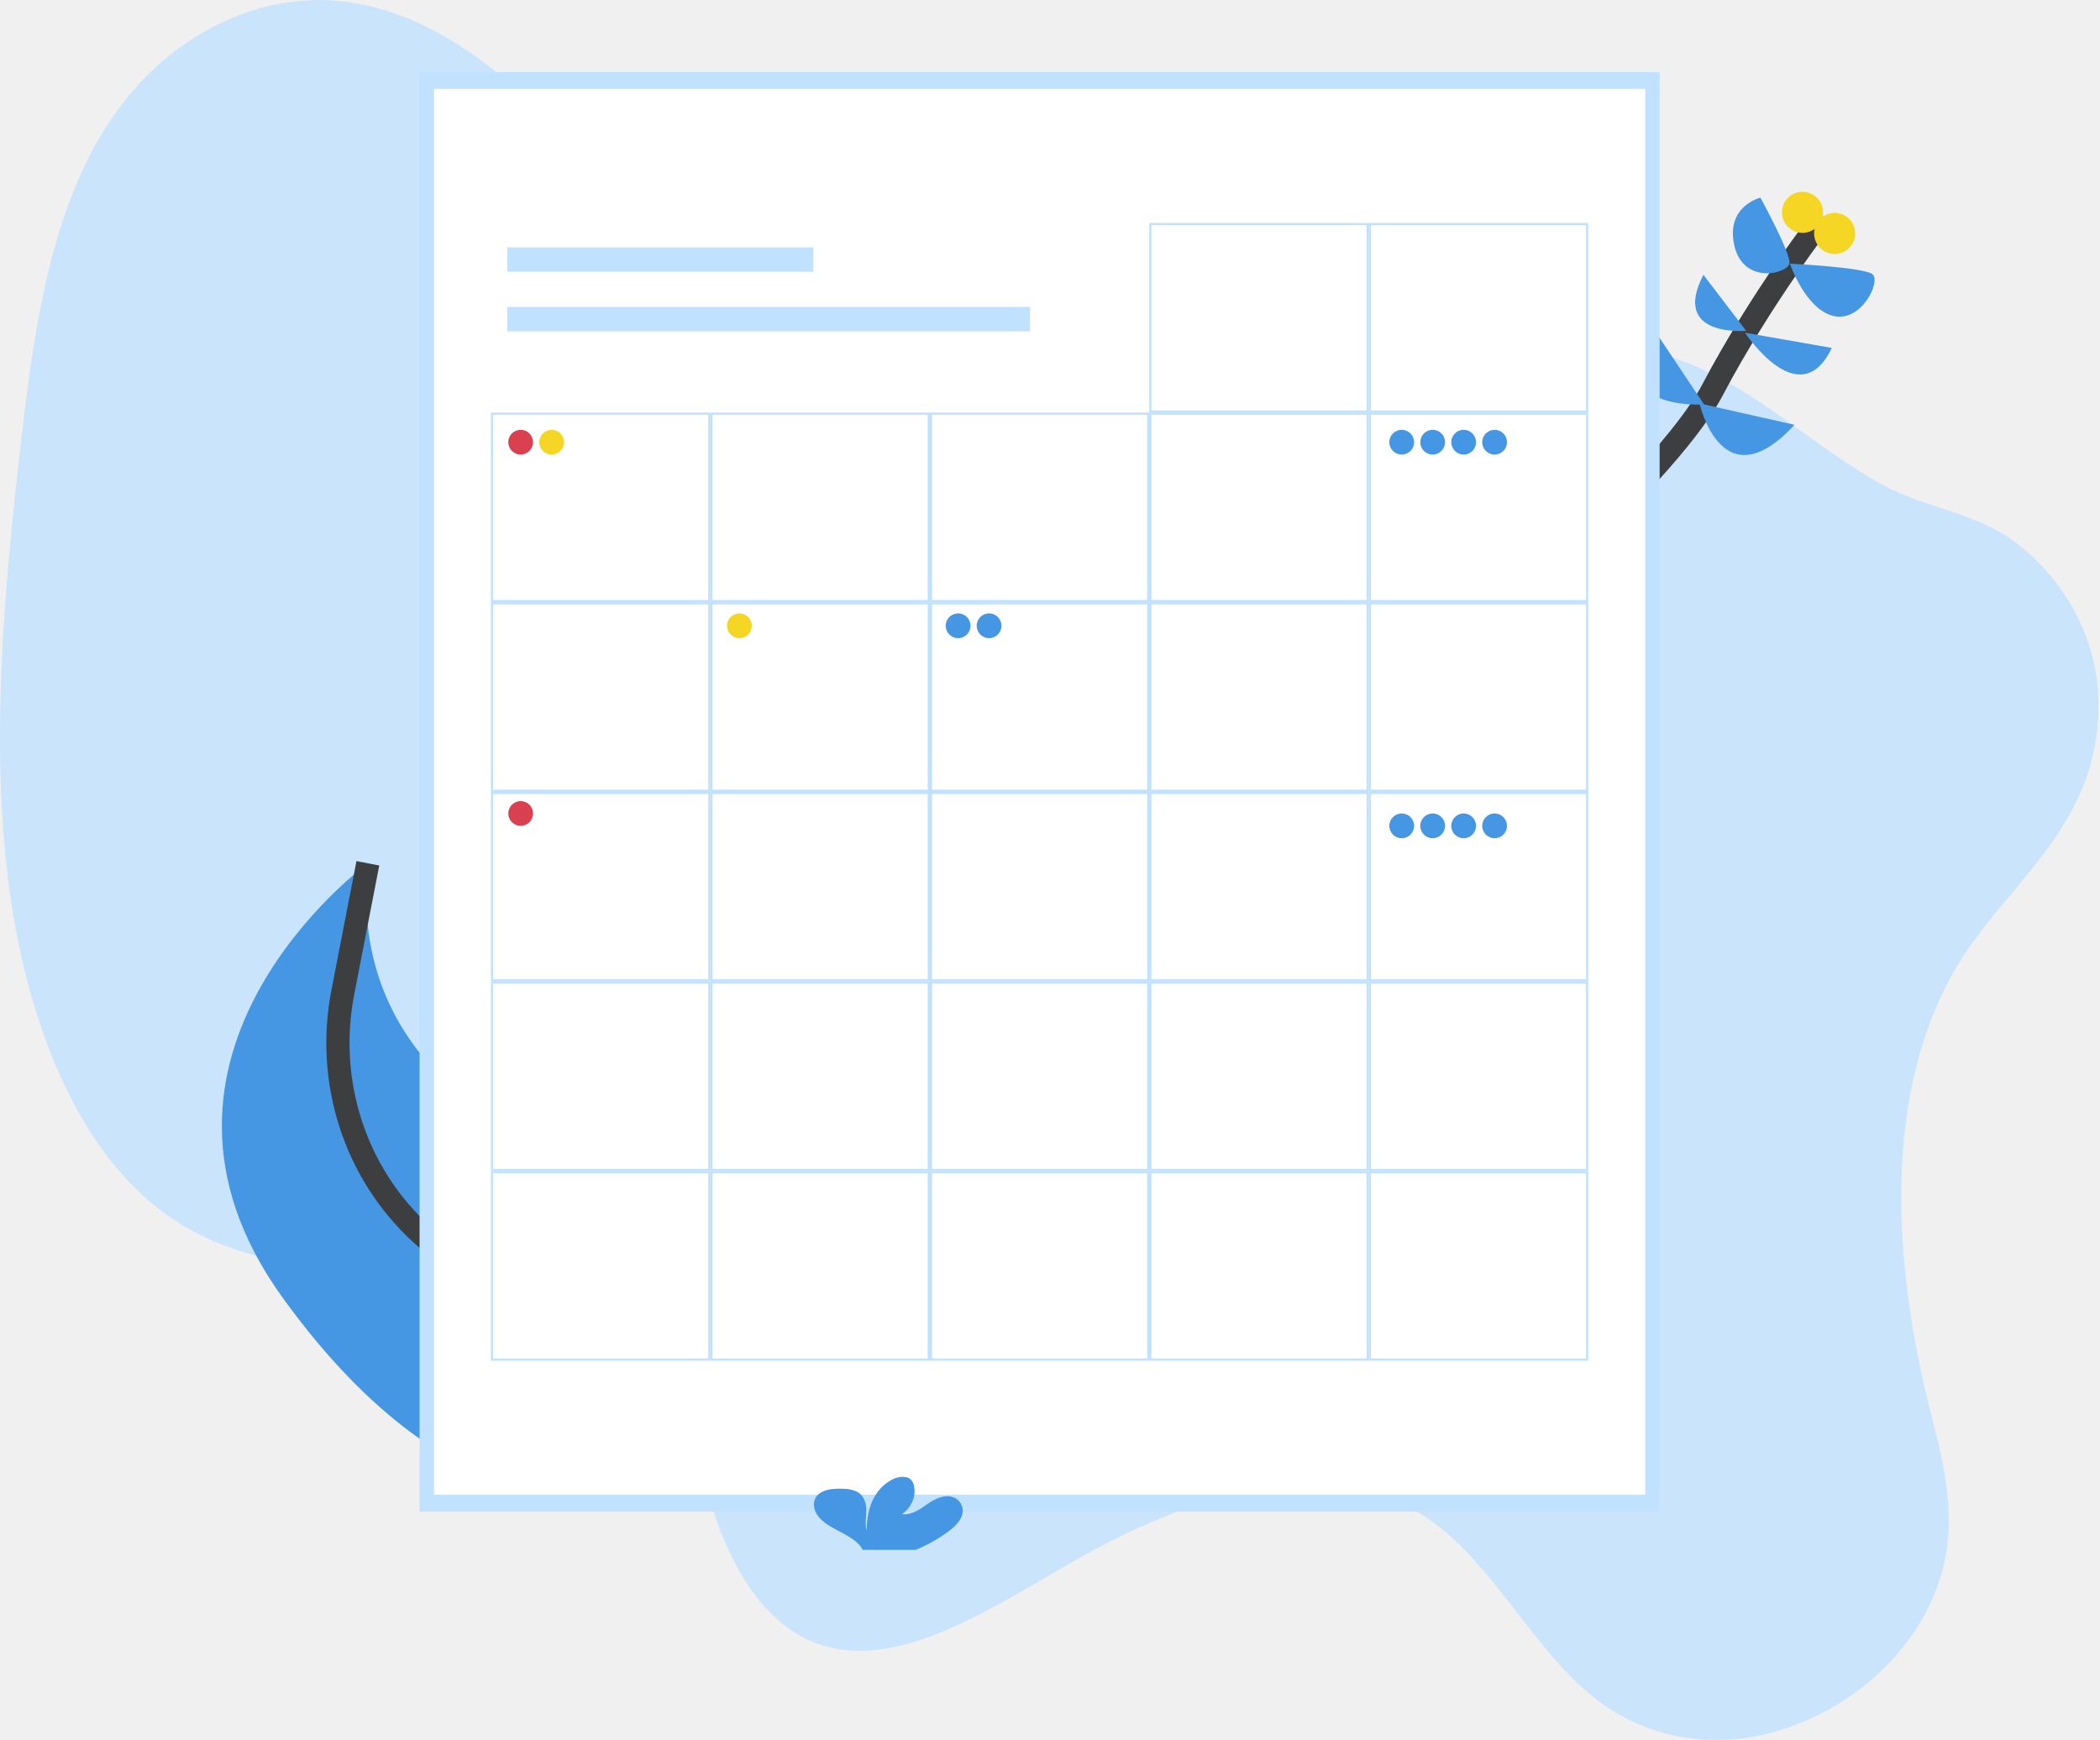
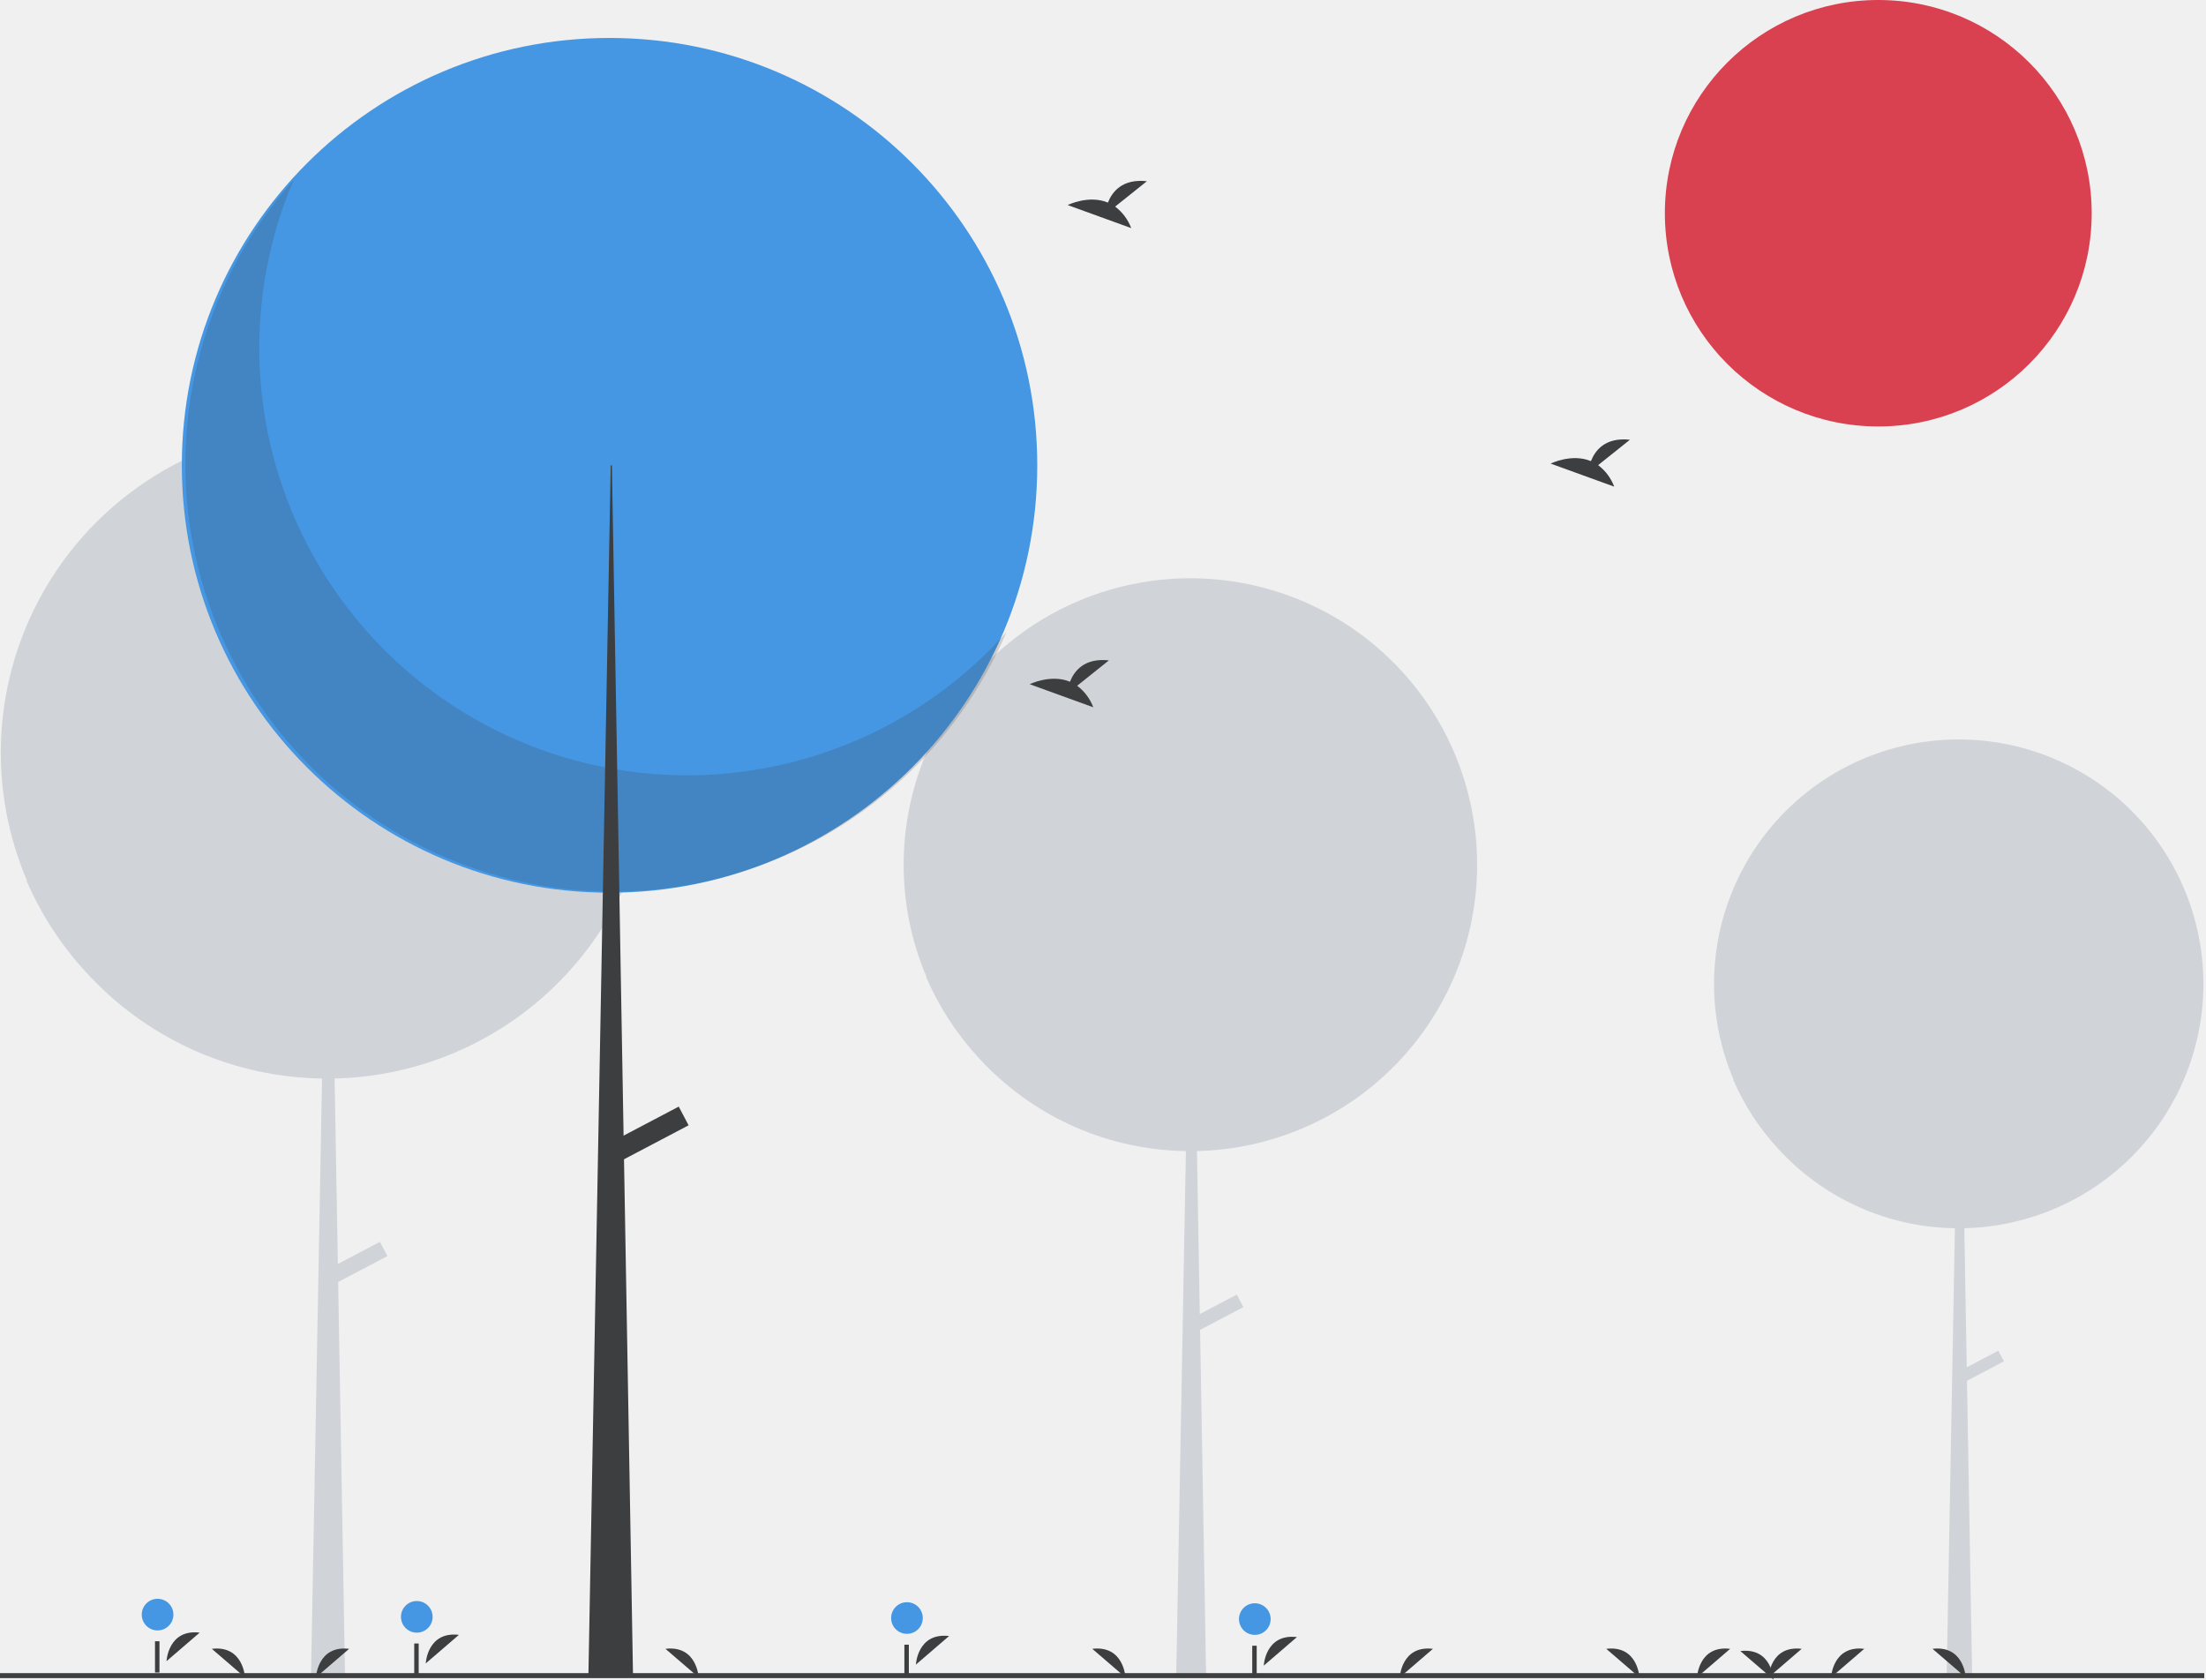
- <svg xmlns="http://www.w3.org/2000/svg" width="181" height="150" viewBox="0 0 181 150" fill="none">
+ <svg xmlns="http://www.w3.org/2000/svg" width="197" height="150" viewBox="0 0 197 150" fill="none">
  <g clip-path="url(#clip0)">
-     <path opacity="0.8" d="M168.931 82.886C161.983 94.125 163.285 109.435 166.336 121.508C167.357 125.55 168.534 129.817 167.661 134.34C166.593 139.871 162.701 144.215 158.762 146.703C151.58 151.226 143.38 151.101 137.408 146.371C132.252 142.286 128.856 135.161 123.59 131.294C114.787 124.823 102.698 128.745 92.201 134.793C84.778 139.062 76.607 144.494 69.746 141.419C64.919 139.259 61.909 133.166 60.504 126.535C59.826 123.334 59.416 119.837 57.861 117.398C56.936 115.948 55.664 114.978 54.345 114.182C42.311 106.925 26.028 112.992 14.422 104.775C6.583 99.227 2.127 87.767 0.662 75.513C-0.803 63.26 0.402 50.148 1.91 37.239C2.983 28.06 4.435 18.241 9.252 10.777C14.349 2.882 22.383 -0.649 29.366 0.1C36.349 0.85 42.412 5.274 47.638 10.682C54.169 17.44 60.06 26.071 68.514 28.251C74.272 29.737 80.559 28.017 86.683 27.045C96.906 25.419 106.987 25.886 116.997 26.496C126.58 27.081 136.221 27.807 145.15 31.179C151.468 33.567 156.317 38.538 162.214 41.771C166.057 43.879 170.394 44.147 173.975 46.956C178.386 50.418 182.203 56.807 180.437 64.884C178.753 72.567 172.617 76.922 168.931 82.886Z" fill="#C0E1FF" />
-     <path d="M124.466 57.482C124.466 57.482 143.384 41.63 147.591 33.637C151.798 25.645 157.153 18.757 157.153 18.757" stroke="#3D3E40" stroke-width="2" stroke-miterlimit="10" />
-     <path d="M154.666 36.625L146.482 34.78C146.482 34.78 148.414 43.411 154.666 36.625Z" fill="#4597E3" />
-     <path d="M142.161 27.814L146.87 34.866C146.87 34.866 137.664 35.531 142.161 27.814Z" fill="#4597E3" />
-     <path d="M157.886 29.996L150.406 28.685C150.406 28.685 155.104 35.831 157.886 29.996Z" fill="#4597E3" />
-     <path d="M146.818 23.693L150.502 28.518C150.502 28.518 143.98 29.136 146.818 23.693Z" fill="#4597E3" />
-     <path d="M154.274 22.732C154.274 22.732 160.643 23.035 161.392 23.644C162.141 24.253 160.443 27.821 158.021 27.239C155.599 26.656 154.274 22.732 154.274 22.732Z" fill="#4597E3" />
-     <path d="M151.729 17.04C151.729 17.04 154.331 21.78 154.233 22.683C154.136 23.586 150.268 24.599 149.487 21.185C148.706 17.77 151.729 17.04 151.729 17.04Z" fill="#4597E3" />
-     <path d="M159.82 20.66C160.114 19.728 159.597 18.733 158.664 18.438C157.732 18.144 156.737 18.661 156.442 19.594C156.148 20.526 156.665 21.521 157.598 21.816C158.53 22.11 159.525 21.593 159.82 20.66Z" fill="#F5D624" />
-     <path d="M157.047 18.838C157.342 17.905 156.825 16.91 155.892 16.616C154.959 16.322 153.965 16.839 153.67 17.771C153.375 18.704 153.893 19.699 154.825 19.993C155.758 20.288 156.753 19.771 157.047 18.838Z" fill="#F5D624" />
-     <path d="M65.457 119.622C65.457 119.622 68.494 110.59 49.246 99.701C49.246 99.701 29.702 94.002 31.7 74.428C31.7 74.428 9.171 90.933 24.416 111.959C39.661 132.985 52.82 128.396 52.82 128.396L65.457 119.622Z" fill="#4597E3" />
-     <path d="M59.589 123.702C59.589 123.702 50.197 113.551 41.195 109.627C39.397 108.818 37.745 107.717 36.304 106.37C30.565 101.125 28.063 93.211 29.543 85.578L31.706 74.428" stroke="#3D3E40" stroke-width="2" stroke-miterlimit="10" />
-     <path d="M143.045 6.219H36.164V130.317H143.045V6.219Z" fill="#C0E1FF" />
-     <path d="M141.801 7.663H37.41V128.87H141.801V7.663Z" fill="white" />
-     <path d="M70.105 21.325H43.715V23.427H70.105V21.325Z" fill="#C0E1FF" />
-     <path d="M88.787 26.463H43.715V28.565H88.787V26.463Z" fill="#C0E1FF" />
-     <path d="M136.802 19.317H118.073V35.478H136.802V19.317Z" fill="white" />
-     <path d="M136.703 19.411V35.385H118.159V19.411H136.703ZM136.89 19.224H117.972V35.572H136.89V19.224Z" fill="#C0E1FF" />
-     <path d="M117.886 19.317H99.156V35.478H117.886V19.317Z" fill="white" />
-     <path d="M117.784 19.411V35.385H99.241V19.411H117.784ZM117.972 19.224H99.053V35.572H117.972V19.224Z" fill="#C0E1FF" />
-     <path d="M136.802 35.666H118.073V51.827H136.802V35.666Z" fill="white" />
-     <path d="M136.703 35.759V51.733H118.159V35.759H136.703ZM136.89 35.572H117.972V51.921H136.89V35.572Z" fill="#C0E1FF" />
-     <path d="M117.886 35.666H99.156V51.827H117.886V35.666Z" fill="white" />
-     <path d="M117.784 35.759V51.733H99.241V35.759H117.784ZM117.972 35.572H99.053V51.921H117.972V35.572Z" fill="#C0E1FF" />
-     <path d="M98.969 35.666H80.24V51.827H98.969V35.666Z" fill="white" />
-     <path d="M98.876 35.759V51.733H80.332V35.759H98.876ZM99.063 35.572H80.144V51.921H99.063V35.572Z" fill="#C0E1FF" />
-     <path d="M80.053 35.666H61.324V51.827H80.053V35.666Z" fill="white" />
-     <path d="M79.959 35.759V51.733H61.415V35.759H79.959ZM80.146 35.572H61.228V51.921H80.146V35.572Z" fill="#C0E1FF" />
-     <path d="M61.136 35.666H42.407V51.827H61.136V35.666Z" fill="white" />
-     <path d="M61.043 35.759V51.733H42.499V35.759H61.043ZM61.23 35.572H42.312V51.921H61.23V35.572Z" fill="#C0E1FF" />
-     <path d="M136.802 52.012H118.073V68.174H136.802V52.012Z" fill="white" />
-     <path d="M136.703 52.108V68.082H118.159V52.108H136.703ZM136.89 51.921H117.972V68.269H136.89V51.921Z" fill="#C0E1FF" />
-     <path d="M117.886 52.012H99.156V68.174H117.886V52.012Z" fill="white" />
-     <path d="M117.784 52.108V68.082H99.241V52.108H117.784ZM117.972 51.921H99.053V68.269H117.972V51.921Z" fill="#C0E1FF" />
-     <path d="M98.969 52.012H80.24V68.174H98.969V52.012Z" fill="white" />
-     <path d="M98.876 52.108V68.082H80.332V52.108H98.876ZM99.063 51.921H80.144V68.269H99.063V51.921Z" fill="#C0E1FF" />
-     <path d="M80.053 52.012H61.324V68.174H80.053V52.012Z" fill="white" />
-     <path d="M79.959 52.108V68.082H61.415V52.108H79.959ZM80.146 51.921H61.228V68.269H80.146V51.921Z" fill="#C0E1FF" />
-     <path d="M61.136 52.012H42.407V68.174H61.136V52.012Z" fill="white" />
-     <path d="M61.043 52.108V68.082H42.499V52.108H61.043ZM61.23 51.921H42.312V68.269H61.23V51.921Z" fill="#C0E1FF" />
-     <path d="M136.802 68.361H118.073V84.522H136.802V68.361Z" fill="white" />
-     <path d="M136.703 68.454V84.428H118.159V68.454H136.703ZM136.89 68.267H117.972V84.616H136.89V68.267Z" fill="#C0E1FF" />
-     <path d="M117.886 68.361H99.156V84.522H117.886V68.361Z" fill="white" />
-     <path d="M117.784 68.454V84.428H99.241V68.454H117.784ZM117.972 68.267H99.053V84.616H117.972V68.267Z" fill="#C0E1FF" />
-     <path d="M98.969 68.361H80.24V84.522H98.969V68.361Z" fill="white" />
-     <path d="M98.876 68.454V84.428H80.332V68.454H98.876ZM99.063 68.267H80.144V84.616H99.063V68.267Z" fill="#C0E1FF" />
-     <path d="M80.053 68.361H61.324V84.522H80.053V68.361Z" fill="white" />
-     <path d="M79.959 68.454V84.428H61.415V68.454H79.959ZM80.146 68.267H61.228V84.616H80.146V68.267Z" fill="#C0E1FF" />
-     <path d="M61.136 68.361H42.407V84.522H61.136V68.361Z" fill="white" />
-     <path d="M61.043 68.454V84.428H42.499V68.454H61.043ZM61.23 68.267H42.312V84.616H61.23V68.267Z" fill="#C0E1FF" />
-     <path d="M136.802 84.707H118.073V100.868H136.802V84.707Z" fill="white" />
-     <path d="M136.703 84.803V100.775H118.159V84.803H136.703ZM136.89 84.616H117.972V100.962H136.89V84.616Z" fill="#C0E1FF" />
-     <path d="M117.886 84.707H99.156V100.868H117.886V84.707Z" fill="white" />
-     <path d="M117.784 84.803V100.775H99.241V84.803H117.784ZM117.972 84.616H99.053V100.962H117.972V84.616Z" fill="#C0E1FF" />
-     <path d="M98.969 84.707H80.24V100.868H98.969V84.707Z" fill="white" />
-     <path d="M98.876 84.803V100.775H80.332V84.803H98.876ZM99.063 84.616H80.144V100.962H99.063V84.616Z" fill="#C0E1FF" />
-     <path d="M80.053 84.707H61.324V100.868H80.053V84.707Z" fill="white" />
-     <path d="M79.959 84.803V100.775H61.415V84.803H79.959ZM80.146 84.616H61.228V100.962H80.146V84.616Z" fill="#C0E1FF" />
-     <path d="M61.136 84.707H42.407V100.868H61.136V84.707Z" fill="white" />
-     <path d="M61.043 84.803V100.775H42.499V84.803H61.043ZM61.23 84.616H42.312V100.962H61.23V84.616Z" fill="#C0E1FF" />
-     <path d="M136.802 101.056H118.073V117.217H136.802V101.056Z" fill="white" />
-     <path d="M136.703 101.149V117.123H118.159V101.149H136.703ZM136.89 100.962H117.972V117.311H136.89V100.962Z" fill="#C0E1FF" />
-     <path d="M117.886 101.056H99.156V117.217H117.886V101.056Z" fill="white" />
-     <path d="M117.784 101.149V117.123H99.241V101.149H117.784ZM117.972 100.962H99.053V117.311H117.972V100.962Z" fill="#C0E1FF" />
-     <path d="M98.969 101.056H80.24V117.217H98.969V101.056Z" fill="white" />
-     <path d="M98.876 101.149V117.123H80.332V101.149H98.876ZM99.063 100.962H80.144V117.311H99.063V100.962Z" fill="#C0E1FF" />
-     <path d="M80.053 101.056H61.324V117.217H80.053V101.056Z" fill="white" />
-     <path d="M79.959 101.149V117.123H61.415V101.149H79.959ZM80.146 100.962H61.228V117.311H80.146V100.962Z" fill="#C0E1FF" />
-     <path d="M61.136 101.056H42.407V117.217H61.136V101.056Z" fill="white" />
-     <path d="M61.043 101.149V117.123H42.499V101.149H61.043ZM61.23 100.962H42.312V117.311H61.23V100.962Z" fill="#C0E1FF" />
-     <path d="M81.746 132.033C82.282 131.627 82.786 131.147 82.941 130.563C83.021 130.254 82.979 129.925 82.823 129.646C82.668 129.367 82.411 129.159 82.106 129.064C81.34 128.825 80.521 129.252 79.899 129.696C79.277 130.139 78.567 130.632 77.754 130.54C78.595 129.932 78.996 128.944 78.764 128.047C78.724 127.854 78.626 127.677 78.483 127.541C78.058 127.167 77.286 127.33 76.777 127.622C75.156 128.559 74.705 130.347 74.696 131.964C74.533 131.381 74.669 130.774 74.666 130.175C74.662 129.576 74.462 128.914 73.843 128.592C73.448 128.421 73.019 128.338 72.588 128.351C71.86 128.328 71.049 128.388 70.552 128.823C69.934 129.362 70.095 130.269 70.633 130.862C71.171 131.456 71.989 131.829 72.74 132.239C73.313 132.552 73.894 132.917 74.239 133.412C74.284 133.477 74.322 133.548 74.351 133.622H78.916C79.921 133.211 80.872 132.678 81.746 132.033V132.033Z" fill="#4597E3" />
-     <path d="M44.878 39.191C45.467 39.191 45.945 38.713 45.945 38.123C45.945 37.534 45.467 37.056 44.878 37.056C44.288 37.056 43.81 37.534 43.81 38.123C43.81 38.713 44.288 39.191 44.878 39.191Z" fill="#D94150" />
-     <path d="M47.545 39.191C48.135 39.191 48.613 38.713 48.613 38.123C48.613 37.534 48.135 37.056 47.545 37.056C46.955 37.056 46.477 37.534 46.477 38.123C46.477 38.713 46.955 39.191 47.545 39.191Z" fill="#F5D624" />
-     <path d="M82.579 55.019C83.169 55.019 83.647 54.541 83.647 53.951C83.647 53.361 83.169 52.883 82.579 52.883C81.99 52.883 81.512 53.361 81.512 53.951C81.512 54.541 81.99 55.019 82.579 55.019Z" fill="#4597E3" />
-     <path d="M85.249 55.019C85.838 55.019 86.316 54.541 86.316 53.951C86.316 53.361 85.838 52.883 85.249 52.883C84.659 52.883 84.181 53.361 84.181 53.951C84.181 54.541 84.659 55.019 85.249 55.019Z" fill="#4597E3" />
-     <path d="M120.815 39.191C121.405 39.191 121.883 38.713 121.883 38.123C121.883 37.534 121.405 37.056 120.815 37.056C120.225 37.056 119.747 37.534 119.747 38.123C119.747 38.713 120.225 39.191 120.815 39.191Z" fill="#4597E3" />
-     <path d="M123.482 39.191C124.072 39.191 124.55 38.713 124.55 38.123C124.55 37.534 124.072 37.056 123.482 37.056C122.893 37.056 122.415 37.534 122.415 38.123C122.415 38.713 122.893 39.191 123.482 39.191Z" fill="#4597E3" />
-     <path d="M126.152 39.191C126.741 39.191 127.219 38.713 127.219 38.123C127.219 37.534 126.741 37.056 126.152 37.056C125.562 37.056 125.084 37.534 125.084 38.123C125.084 38.713 125.562 39.191 126.152 39.191Z" fill="#4597E3" />
-     <path d="M128.819 39.191C129.409 39.191 129.887 38.713 129.887 38.123C129.887 37.534 129.409 37.056 128.819 37.056C128.229 37.056 127.751 37.534 127.751 38.123C127.751 38.713 128.229 39.191 128.819 39.191Z" fill="#4597E3" />
-     <path d="M120.815 72.268C121.405 72.268 121.883 71.79 121.883 71.2C121.883 70.611 121.405 70.133 120.815 70.133C120.225 70.133 119.747 70.611 119.747 71.2C119.747 71.79 120.225 72.268 120.815 72.268Z" fill="#4597E3" />
-     <path d="M123.482 72.268C124.072 72.268 124.55 71.79 124.55 71.2C124.55 70.611 124.072 70.133 123.482 70.133C122.893 70.133 122.415 70.611 122.415 71.2C122.415 71.79 122.893 72.268 123.482 72.268Z" fill="#4597E3" />
-     <path d="M126.152 72.268C126.741 72.268 127.219 71.79 127.219 71.2C127.219 70.611 126.741 70.133 126.152 70.133C125.562 70.133 125.084 70.611 125.084 71.2C125.084 71.79 125.562 72.268 126.152 72.268Z" fill="#4597E3" />
-     <path d="M128.819 72.268C129.409 72.268 129.887 71.79 129.887 71.2C129.887 70.611 129.409 70.133 128.819 70.133C128.229 70.133 127.751 70.611 127.751 71.2C127.751 71.79 128.229 72.268 128.819 72.268Z" fill="#4597E3" />
-     <path d="M63.729 55.019C64.318 55.019 64.796 54.541 64.796 53.951C64.796 53.361 64.318 52.883 63.729 52.883C63.139 52.883 62.661 53.361 62.661 53.951C62.661 54.541 63.139 55.019 63.729 55.019Z" fill="#F5D624" />
-     <path d="M44.878 71.202C45.467 71.202 45.945 70.724 45.945 70.135C45.945 69.545 45.467 69.067 44.878 69.067C44.288 69.067 43.81 69.545 43.81 70.135C43.81 70.724 44.288 71.202 44.878 71.202Z" fill="#D94150" />
+     <path d="M196.77 87.859C196.768 84.621 196.046 81.423 194.654 78.498C193.263 75.573 191.238 72.994 188.726 70.947C186.214 68.901 183.278 67.438 180.13 66.666C176.983 65.893 173.702 65.83 170.527 66.481C167.352 67.132 164.362 68.48 161.773 70.428C159.184 72.376 157.061 74.876 155.558 77.745C154.055 80.614 153.209 83.781 153.083 87.018C152.956 90.254 153.551 93.478 154.826 96.455C154.804 96.432 154.782 96.409 154.761 96.385C155.732 98.645 157.077 100.726 158.741 102.539C158.746 102.544 158.751 102.549 158.756 102.555C158.89 102.701 159.025 102.846 159.163 102.989C161.16 105.07 163.551 106.734 166.197 107.885C168.842 109.035 171.691 109.649 174.576 109.69L173.837 149.765H176.119L175.657 123.315L178.957 121.579L178.453 120.624L175.636 122.106L175.419 109.688C181.126 109.557 186.556 107.2 190.546 103.121C194.536 99.041 196.77 93.563 196.77 87.859Z" fill="#D0D4D9" />
+     <path d="M131.912 77.217C131.91 73.421 131.063 69.674 129.433 66.246C127.803 62.818 125.429 59.796 122.486 57.397C119.542 54.999 116.101 53.285 112.412 52.38C108.723 51.475 104.879 51.401 101.159 52.163C97.438 52.926 93.933 54.506 90.899 56.789C87.865 59.072 85.377 62.001 83.615 65.364C81.854 68.726 80.863 72.438 80.715 76.231C80.566 80.023 81.264 83.801 82.757 87.291C82.732 87.263 82.706 87.236 82.681 87.208C83.819 89.857 85.396 92.295 87.346 94.42C87.351 94.426 87.357 94.432 87.363 94.439C87.521 94.61 87.679 94.781 87.841 94.948C90.181 97.386 92.983 99.337 96.083 100.685C99.184 102.033 102.522 102.752 105.903 102.801L105.037 149.765H107.711L107.17 118.768L111.037 116.734L110.447 115.614L107.145 117.351L106.891 102.798C113.579 102.645 119.942 99.883 124.618 95.102C129.294 90.321 131.912 83.902 131.912 77.217Z" fill="#D0D4D9" />
+     <path d="M58.356 67.207C58.354 62.888 57.39 58.623 55.535 54.722C53.679 50.821 50.979 47.382 47.629 44.653C44.279 41.923 40.363 39.973 36.165 38.943C31.968 37.913 27.593 37.828 23.359 38.696C19.125 39.564 15.137 41.362 11.684 43.96C8.231 46.558 5.4 49.891 3.395 53.718C1.391 57.544 0.263 61.769 0.094 66.084C-0.075 70.4 0.719 74.699 2.419 78.671C2.39 78.639 2.361 78.608 2.333 78.576C3.627 81.591 5.421 84.365 7.64 86.783C7.647 86.79 7.654 86.797 7.66 86.805C7.839 87 8.019 87.194 8.204 87.384C10.867 90.159 14.055 92.378 17.583 93.913C21.112 95.447 24.91 96.265 28.758 96.32L27.773 149.765H30.815L30.2 114.491L34.6 112.176L33.929 110.902L30.172 112.879L29.883 96.318C37.494 96.143 44.734 93 50.056 87.559C55.377 82.119 58.356 74.814 58.356 67.207V67.207Z" fill="#D0D4D9" />
+     <path d="M167.734 38.087C178.259 38.087 186.792 29.561 186.792 19.044C186.792 8.526 178.259 0 167.734 0C157.208 0 148.676 8.526 148.676 19.044C148.676 29.561 157.208 38.087 167.734 38.087Z" fill="#D94150" />
+     <path d="M54.433 79.723C75.528 79.723 92.629 62.636 92.629 41.557C92.629 20.478 75.528 3.39 54.433 3.39C33.338 3.39 16.237 20.478 16.237 41.557C16.237 62.636 33.338 79.723 54.433 79.723Z" fill="#4597E3" />
+     <path opacity="0.2" d="M26.23 16.064C22.667 24.392 22.184 33.714 24.866 42.365C27.549 51.016 33.223 58.432 40.873 63.288C48.524 68.144 57.654 70.123 66.631 68.872C75.608 67.621 83.847 63.221 89.876 56.459C87.7 61.547 84.442 66.101 80.329 69.806C76.217 73.511 71.347 76.278 66.058 77.916C60.768 79.554 55.186 80.023 49.697 79.291C44.208 78.559 38.944 76.643 34.27 73.676C29.596 70.71 25.623 66.763 22.627 62.11C19.63 57.457 17.682 52.208 16.918 46.728C16.153 41.248 16.59 35.667 18.198 30.372C19.805 25.078 22.546 20.195 26.23 16.064Z" fill="#3D3E40" />
+     <path d="M54.538 41.557H54.643L56.532 149.765H52.544L54.538 41.557Z" fill="#3D3E40" />
+     <path d="M61.493 100.497L60.613 98.827L54.299 102.149L55.179 103.819L61.493 100.497Z" fill="#3D3E40" />
+     <path d="M112.855 148.753C112.855 148.753 112.993 145.868 115.818 146.203Z" fill="#3D3E40" />
+     <path d="M112.057 146.007C112.838 146.007 113.471 145.375 113.471 144.595C113.471 143.814 112.838 143.182 112.057 143.182C111.276 143.182 110.643 143.814 110.643 144.595C110.643 145.375 111.276 146.007 112.057 146.007Z" fill="#4597E3" />
+     <path d="M112.226 146.974H111.827V149.765H112.226V146.974Z" fill="#3D3E40" />
+     <path d="M81.791 148.659C81.791 148.659 81.929 145.774 84.754 146.109Z" fill="#3D3E40" />
+     <path d="M80.993 145.913C81.774 145.913 82.407 145.281 82.407 144.501C82.407 143.72 81.774 143.088 80.993 143.088C80.212 143.088 79.579 143.72 79.579 144.501C79.579 145.281 80.212 145.913 80.993 145.913Z" fill="#4597E3" />
+     <path d="M81.162 146.88H80.763V149.671H81.162V146.88Z" fill="#3D3E40" />
+     <path d="M14.87 148.354C14.87 148.354 15.008 145.469 17.833 145.804Z" fill="#3D3E40" />
+     <path d="M14.072 145.609C14.853 145.609 15.486 144.976 15.486 144.196C15.486 143.415 14.853 142.783 14.072 142.783C13.291 142.783 12.658 143.415 12.658 144.196C12.658 144.976 13.291 145.609 14.072 145.609Z" fill="#4597E3" />
+     <path d="M14.241 146.575H13.842V149.367H14.241V146.575Z" fill="#3D3E40" />
+     <path d="M38.019 148.554C38.019 148.554 38.157 145.668 40.982 146.004Z" fill="#3D3E40" />
+     <path d="M37.221 145.808C38.002 145.808 38.635 145.175 38.635 144.395C38.635 143.615 38.002 142.982 37.221 142.982C36.44 142.982 35.807 143.615 35.807 144.395C35.807 145.175 36.44 145.808 37.221 145.808Z" fill="#4597E3" />
+     <path d="M37.39 146.774H36.991V149.566H37.39V146.774Z" fill="#3D3E40" />
+     <path d="M99.583 18.451L102.42 16.184C100.216 15.941 99.311 17.142 98.94 18.092C97.219 17.378 95.345 18.314 95.345 18.314L101.02 20.372C100.734 19.608 100.235 18.942 99.583 18.451Z" fill="#3D3E40" />
+     <path d="M142.717 41.54L145.553 39.273C143.349 39.03 142.444 40.231 142.074 41.181C140.352 40.467 138.478 41.403 138.478 41.403L144.153 43.462C143.867 42.697 143.369 42.031 142.717 41.54V41.54Z" fill="#3D3E40" />
+     <path d="M96.194 61.242L99.03 58.976C96.827 58.733 95.922 59.934 95.551 60.884C93.83 60.17 91.956 61.106 91.956 61.106L97.631 63.164C97.344 62.4 96.846 61.734 96.194 61.242V61.242Z" fill="#3D3E40" />
+     <path d="M151.545 149.801C151.545 149.801 151.683 146.915 154.508 147.251Z" fill="#3D3E40" />
+     <path d="M125.004 149.801C125.004 149.801 125.141 146.915 127.966 147.251Z" fill="#3D3E40" />
+     <path d="M28.216 149.801C28.216 149.801 28.354 146.915 31.179 147.251Z" fill="#3D3E40" />
+     <path d="M163.519 149.801C163.519 149.801 163.657 146.915 166.482 147.251Z" fill="#3D3E40" />
+     <path d="M157.931 149.801C157.931 149.801 158.069 146.915 160.894 147.251Z" fill="#3D3E40" />
+     <path d="M146.405 149.801C146.405 149.801 146.267 146.915 143.442 147.251Z" fill="#3D3E40" />
+     <path d="M100.505 149.801C100.505 149.801 100.368 146.915 97.543 147.251Z" fill="#3D3E40" />
+     <path d="M62.389 149.801C62.389 149.801 62.251 146.915 59.426 147.251Z" fill="#3D3E40" />
+     <path d="M21.878 149.801C21.878 149.801 21.74 146.915 18.915 147.251Z" fill="#3D3E40" />
+     <path d="M175.541 149.801C175.541 149.801 175.403 146.915 172.578 147.251Z" fill="#3D3E40" />
+     <path d="M158.378 150C158.378 150 158.241 147.115 155.416 147.45Z" fill="#3D3E40" />
+     <path d="M196.842 149.423H0V149.866H196.842V149.423Z" fill="#3D3E40" />
  </g>
  <defs>
    <clipPath id="clip0">
-       <rect width="180.874" height="150" fill="white" />
+       <rect width="196.842" height="150" fill="white" />
    </clipPath>
  </defs>
</svg>
